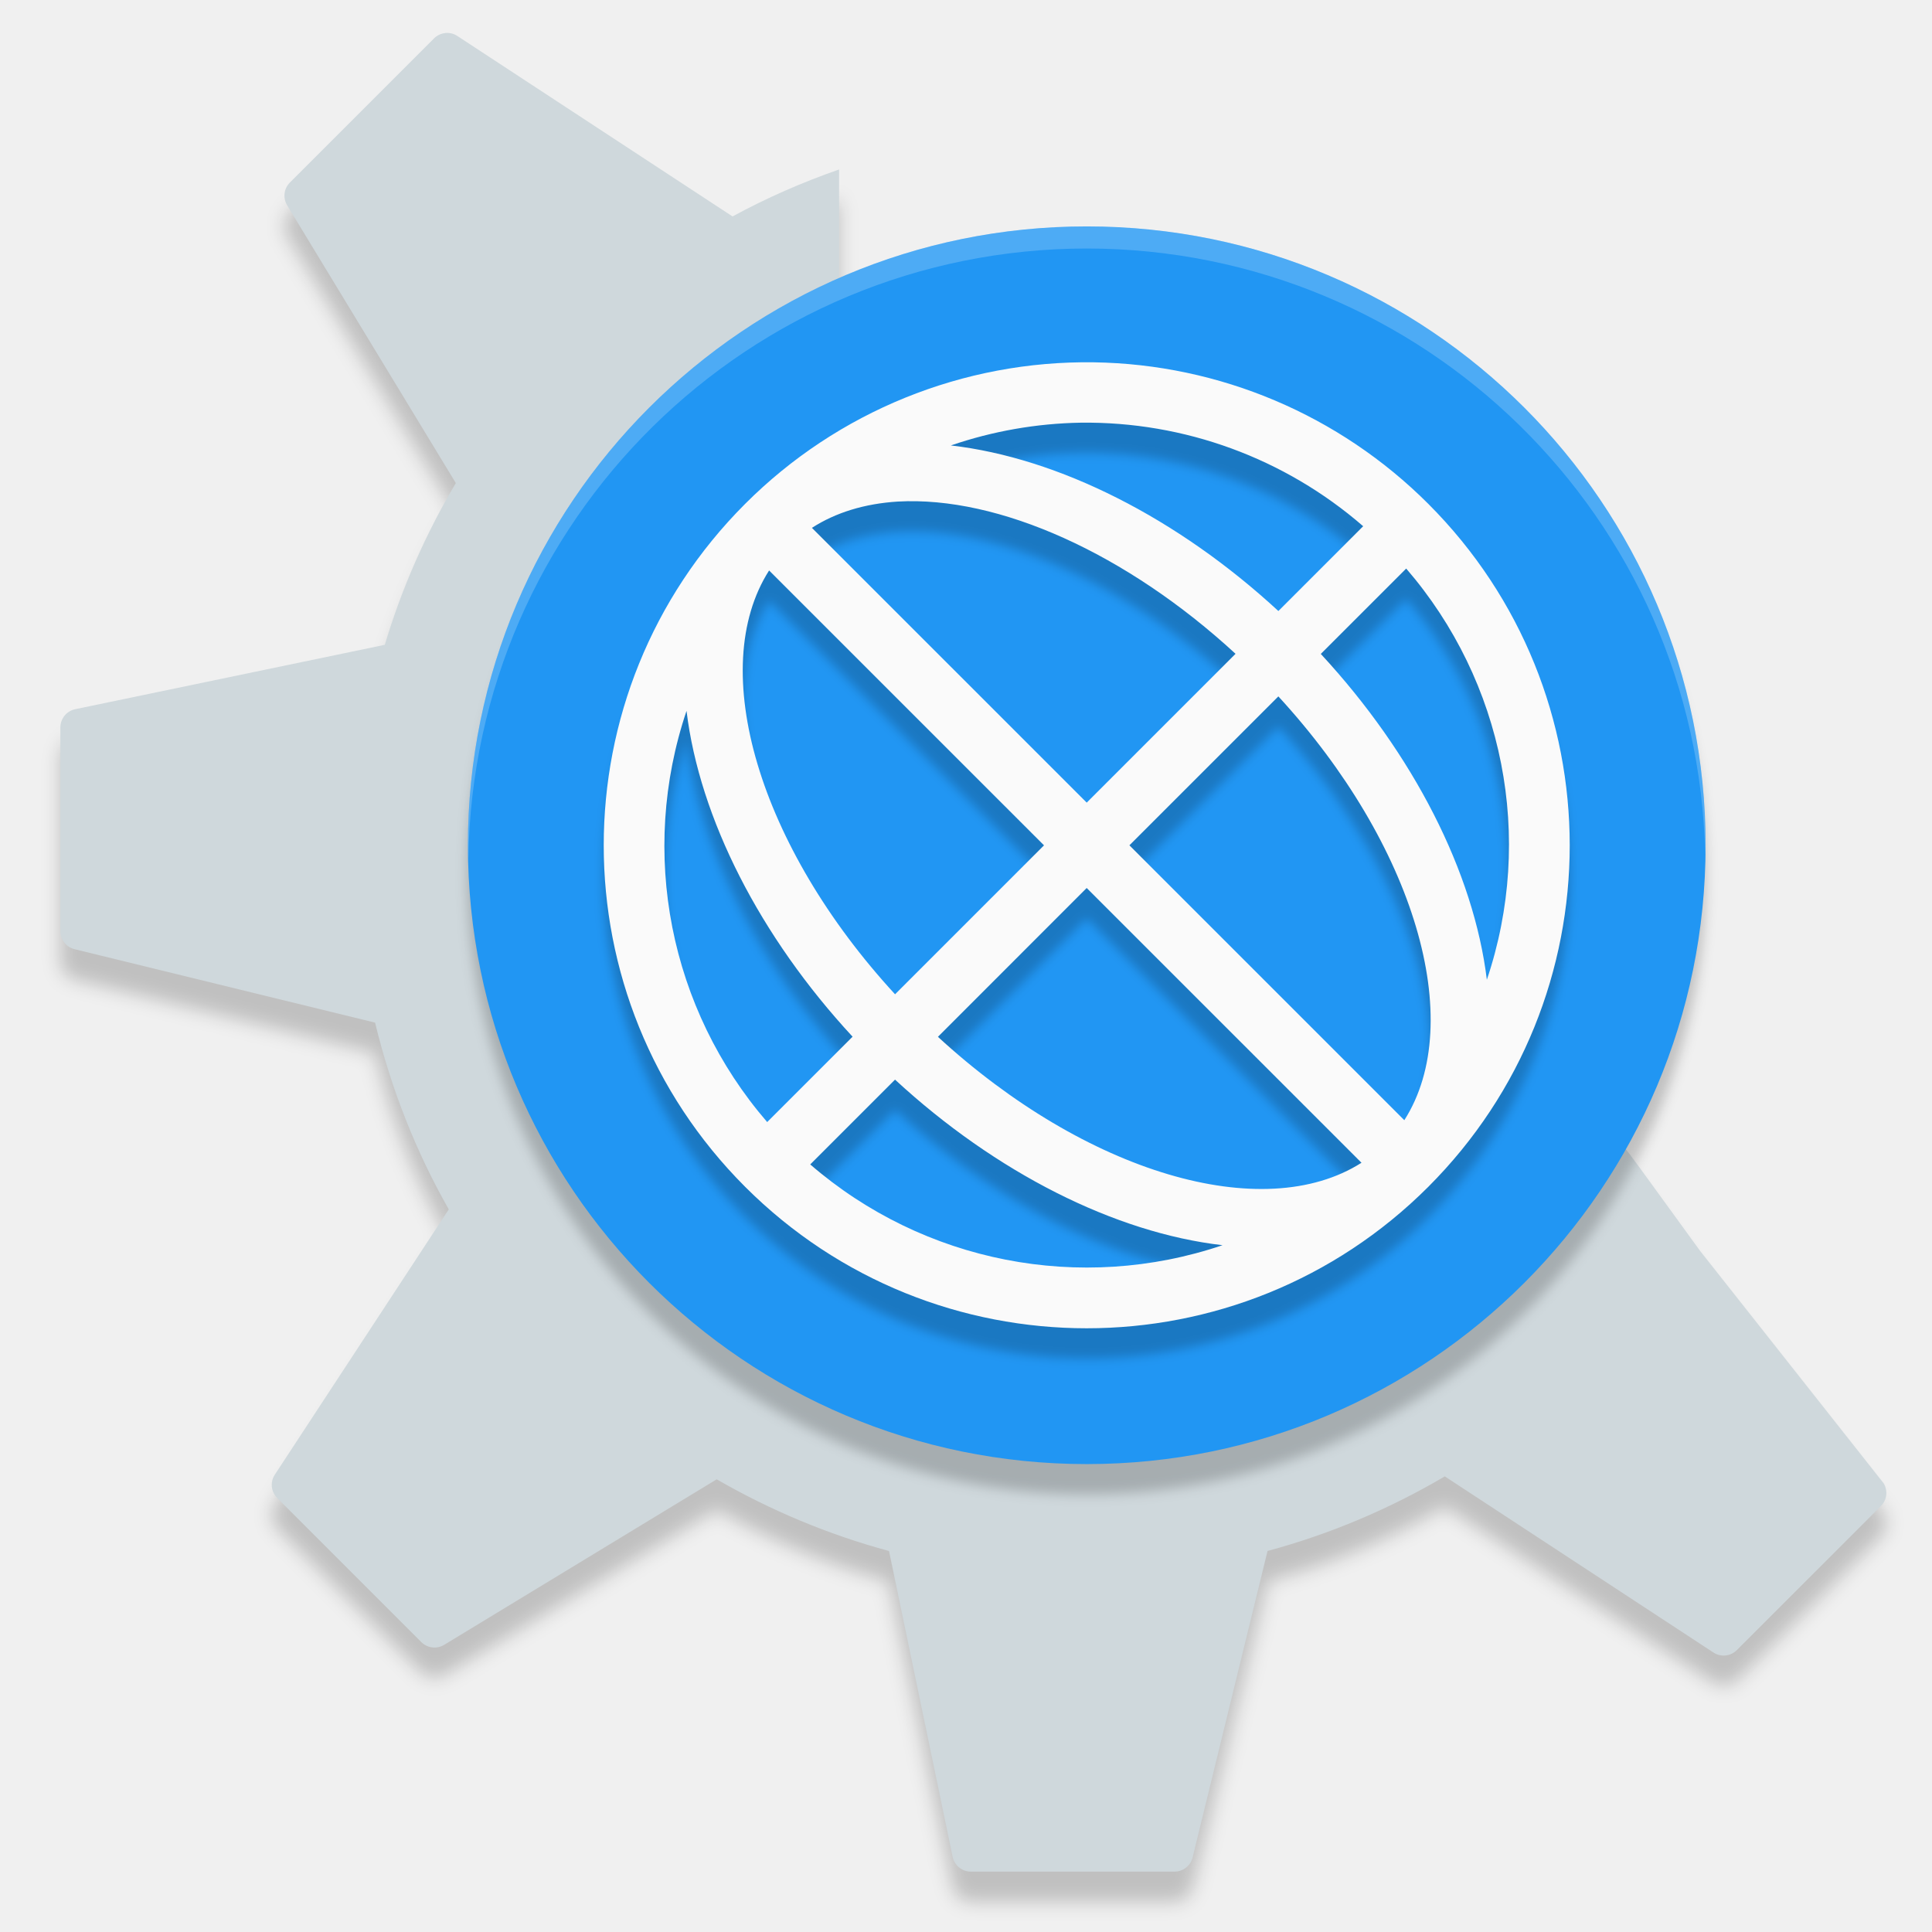
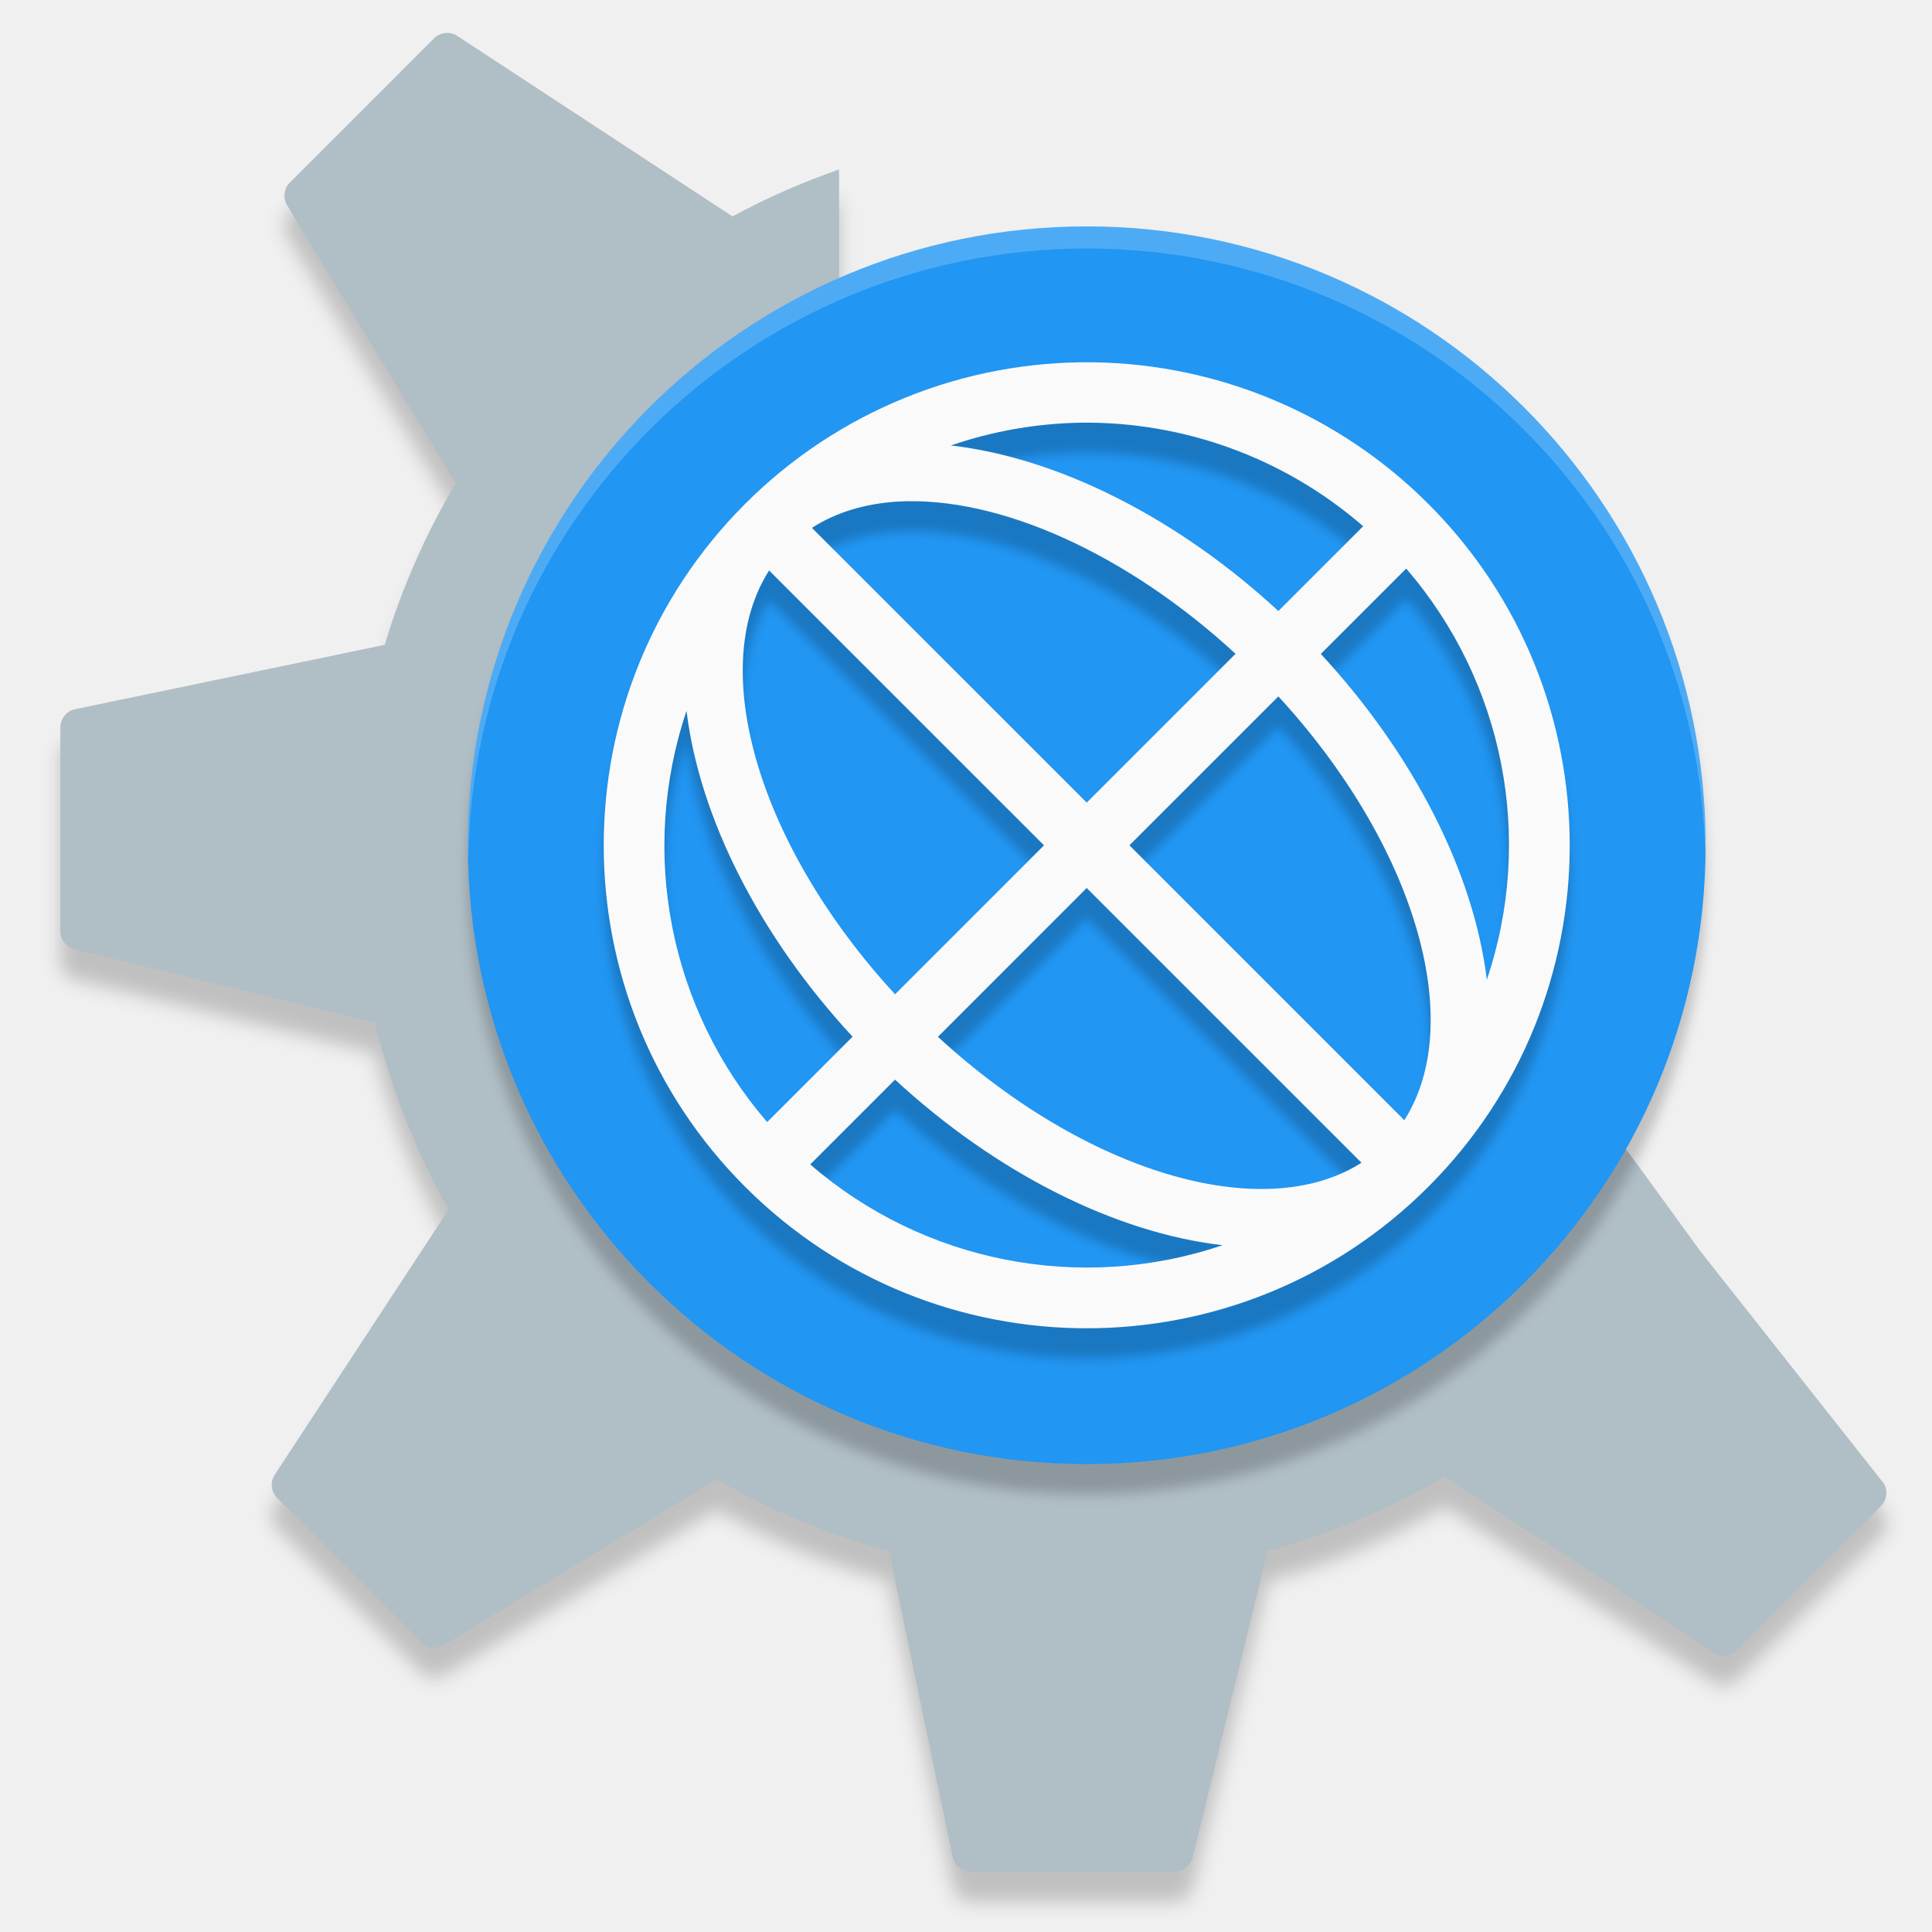
<svg xmlns="http://www.w3.org/2000/svg" version="1.1" id="svg2" width="64" height="64" viewBox="0 0 64 64">
  <defs id="defs6">
    <filter style="color-interpolation-filters:sRGB" id="filter4937" x="-0.012" width="1.024" y="-0.012" height="1.024">
      <feGaussianBlur stdDeviation="0.303" id="feGaussianBlur4939" />
    </filter>
    <filter style="color-interpolation-filters:sRGB" id="filter4978" x="-0.012" width="1.024" y="-0.012" height="1.024">
      <feGaussianBlur stdDeviation="0.205" id="feGaussianBlur4980" />
    </filter>
    <filter style="color-interpolation-filters:sRGB" id="filter4518" x="-0.012" width="1.024" y="-0.012" height="1.024">
      <feGaussianBlur stdDeviation="0.16" id="feGaussianBlur4520" />
    </filter>
  </defs>
  <path style="opacity:0.2;fill:#000000;fill-opacity:1;stroke-width:0.748;filter:url(#filter4937)" d="m 14.748,2.096 c -0.137,0.014 -0.27,0.075 -0.373,0.179 l -4.772,4.771 c -0.201,0.201 -0.238,0.513 -0.091,0.757 l 5.587,9.201 c -0.991,1.666 -1.785,3.462 -2.353,5.357 L 2.491,24.493 c -0.285,0.059 -0.491,0.312 -0.491,0.605 v 6.747 c 0,0.285 0.195,0.532 0.47,0.599 l 9.955,2.433 c 0.531,2.194 1.353,4.274 2.441,6.186 l -5.762,8.787 c -0.161,0.246 -0.127,0.569 0.081,0.776 l 4.77,4.771 c 0.201,0.2 0.514,0.239 0.758,0.092 l 9.029,-5.484 c 1.774,1.023 3.686,1.829 5.708,2.375 l 2.107,10.129 C 31.616,62.796 31.869,63 32.16,63 h 6.748 c 0.284,0 0.531,-0.194 0.599,-0.472 l 2.481,-10.15 c 2.084,-0.562 4.055,-1.401 5.872,-2.471 l 8.898,5.834 c 0.245,0.161 0.568,0.129 0.776,-0.079 l 4.772,-4.771 c 0.202,-0.202 0.238,-0.514 0.09,-0.757 l -6.073,-7.693 c -2.726,-3.74 -2.388,-3.357 -3.384,-4.419 -3.199,6.26 -9.707,10.549 -17.222,10.549 -10.677,0 -19.333,-8.657 -19.333,-19.334 0,-7.855 4.685,-14.61 11.411,-17.636 V 6.614 c -1.224,0.428 -2.407,0.945 -3.531,1.557 -8.23e-4,-7.64e-4 -0.002,-0.003 -0.005,-0.006 l -9.107,-5.973 c -0.123,-0.08 -0.265,-0.112 -0.402,-0.098 z" id="path5692_2_-3-2" />
-   <path style="fill:#cfd8dc;fill-opacity:1;stroke-width:0.748" d="M 14.748,1.096 C 14.611,1.11 14.478,1.17 14.375,1.274 L 9.604,6.045 C 9.403,6.246 9.365,6.558 9.513,6.802 l 5.587,9.201 c -0.991,1.666 -1.785,3.462 -2.353,5.357 L 2.491,23.493 C 2.206,23.552 2,23.805 2,24.097 v 6.747 c 0,0.285 0.195,0.532 0.47,0.599 l 9.955,2.433 c 0.531,2.194 1.353,4.274 2.441,6.186 l -5.762,8.787 c -0.161,0.246 -0.127,0.569 0.081,0.776 l 4.77,4.771 c 0.201,0.2 0.514,0.239 0.758,0.092 l 9.029,-5.484 c 1.774,1.023 3.686,1.829 5.708,2.375 l 2.107,10.129 C 31.616,61.796 31.869,62 32.16,62 h 6.748 c 0.284,0 0.531,-0.194 0.599,-0.472 L 41.989,51.378 c 2.084,-0.562 4.055,-1.401 5.872,-2.471 l 8.898,5.834 c 0.245,0.161 0.568,0.129 0.776,-0.079 l 4.772,-4.771 c 0.202,-0.202 0.238,-0.514 0.09,-0.757 L 56.322,41.443 C 53.596,37.703 53.934,38.086 52.938,37.023 49.74,43.284 43.232,47.572 35.717,47.572 c -10.677,0 -19.333,-8.657 -19.333,-19.334 0,-7.855 4.685,-14.61 11.411,-17.636 V 5.614 c -1.224,0.428 -2.407,0.945 -3.531,1.557 -8.23e-4,-7.634e-4 -0.002,-0.003 -0.005,-0.006 L 15.151,1.192 C 15.028,1.111 14.886,1.079 14.748,1.094 Z" id="path5692_2_-3" />
+   <path style="fill:#b0bec5;fill-opacity:1;stroke-width:0.748" d="M 14.748,1.096 C 14.611,1.11 14.478,1.17 14.375,1.274 L 9.604,6.045 C 9.403,6.246 9.365,6.558 9.513,6.802 l 5.587,9.201 c -0.991,1.666 -1.785,3.462 -2.353,5.357 L 2.491,23.493 C 2.206,23.552 2,23.805 2,24.097 v 6.747 c 0,0.285 0.195,0.532 0.47,0.599 l 9.955,2.433 c 0.531,2.194 1.353,4.274 2.441,6.186 l -5.762,8.787 c -0.161,0.246 -0.127,0.569 0.081,0.776 l 4.77,4.771 c 0.201,0.2 0.514,0.239 0.758,0.092 l 9.029,-5.484 c 1.774,1.023 3.686,1.829 5.708,2.375 l 2.107,10.129 C 31.616,61.796 31.869,62 32.16,62 h 6.748 c 0.284,0 0.531,-0.194 0.599,-0.472 L 41.989,51.378 c 2.084,-0.562 4.055,-1.401 5.872,-2.471 l 8.898,5.834 c 0.245,0.161 0.568,0.129 0.776,-0.079 l 4.772,-4.771 c 0.202,-0.202 0.238,-0.514 0.09,-0.757 L 56.322,41.443 C 53.596,37.703 53.934,38.086 52.938,37.023 49.74,43.284 43.232,47.572 35.717,47.572 c -10.677,0 -19.333,-8.657 -19.333,-19.334 0,-7.855 4.685,-14.61 11.411,-17.636 V 5.614 c -1.224,0.428 -2.407,0.945 -3.531,1.557 -8.23e-4,-7.634e-4 -0.002,-0.003 -0.005,-0.006 L 15.151,1.192 C 15.028,1.111 14.886,1.079 14.748,1.094 Z" id="path5692_2_-3" />
  <ellipse style="opacity:0.2;fill:#000000;fill-opacity:1;stroke:none;stroke-width:0.622;stroke-opacity:0;filter:url(#filter4978)" id="path5219-3-8" cx="36" cy="29" rx="20.5" ry="20.5" />
  <ellipse style="opacity:1;fill:#2196f3;fill-opacity:1" id="path5219-3" cx="36" cy="28" rx="20.5" ry="20.5" />
  <path style="opacity:0.2;fill:#ffffff;stroke-width:0.732" d="M 36,7.5 A 20.5,20.5 0 0 0 15.5,28 20.5,20.5 0 0 0 15.516,28.429 20.5,20.5 0 0 1 36,8.232 20.5,20.5 0 0 1 56.484,28.303 20.5,20.5 0 0 0 56.5,28 20.5,20.5 0 0 0 36,7.5 Z" id="path5512-1" />
  <path style="opacity:0.2;fill:#000000;stroke-width:2;filter:url(#filter4518)" class="ColorScheme-Text" d="m 36.234,13.002 a 16.002,16 0 0 0 -11.549,4.688 16.002,16 0 0 0 0,22.626 16.002,16 0 0 0 22.628,0 16.002,16 0 0 0 0,-22.626 16.002,16 0 0 0 -11.08,-4.688 z m -0.438,2 a 14.002,14 0 0 1 9.361,3.43 l -2.809,2.809 A 16.001,10.001 44.992 0 0 31.499,15.756 14.002,14 0 0 1 35.797,15.002 Z m -6.056,2.613 a 14.001,8.001 44.993 0 1 11.189,5.043 l -4.93,4.93 -9.103,-9.102 a 14.001,8.001 44.993 0 1 2.844,-0.871 z m 16.842,2.219 a 14.002,14 0 0 1 2.672,13.621 16.001,10.001 44.992 0 0 -5.501,-10.793 z m -21.105,0.063 9.107,9.106 -4.934,4.934 a 14.001,8.001 44.993 0 1 -4.173,-14.039 z m 16.87,4.172 a 14.001,8.001 44.993 0 1 4.173,14.039 l -9.107,-9.106 z m -19.605,0.48 a 16.001,10.001 44.992 0 0 5.501,10.793 l -2.829,2.828 a 14.002,14 0 0 1 -2.672,-13.621 z m 13.256,5.867 9.103,9.102 A 14.001,8.001 44.993 0 1 31.07,35.346 Z m -6.349,6.348 a 16.001,10.001 44.992 0 0 10.849,5.485 14.002,14 0 0 1 -13.658,-2.676 z" id="path5-3" />
  <path style="opacity:1;fill:#fafafa;stroke-width:2" class="ColorScheme-Text" d="m 36.234,12.002 a 16.002,16 0 0 0 -11.549,4.688 16.002,16 0 0 0 0,22.626 16.002,16 0 0 0 22.628,0 16.002,16 0 0 0 0,-22.626 16.002,16 0 0 0 -11.08,-4.688 z m -0.438,2 a 14.002,14 0 0 1 9.361,3.43 l -2.809,2.809 a 16.001,10.001 44.992 0 0 -10.849,-5.485 14.002,14 0 0 1 4.298,-0.754 z m -6.056,2.613 a 14.001,8.001 44.993 0 1 11.189,5.043 l -4.93,4.93 -9.103,-9.102 a 14.001,8.001 44.993 0 1 2.844,-0.871 z m 16.842,2.219 a 14.002,14 0 0 1 2.672,13.621 16.001,10.001 44.992 0 0 -5.501,-10.793 z m -21.105,0.063 9.107,9.106 -4.934,4.934 a 14.001,8.001 44.993 0 1 -4.173,-14.039 z m 16.87,4.172 a 14.001,8.001 44.993 0 1 4.173,14.039 l -9.107,-9.106 z m -19.605,0.48 a 16.001,10.001 44.992 0 0 5.501,10.793 l -2.829,2.828 a 14.002,14 0 0 1 -2.672,-13.621 z m 13.256,5.867 9.103,9.102 A 14.001,8.001 44.993 0 1 31.07,34.346 Z m -6.349,6.348 a 16.001,10.001 44.992 0 0 10.849,5.485 14.002,14 0 0 1 -13.658,-2.676 z" id="path5" />
</svg>
